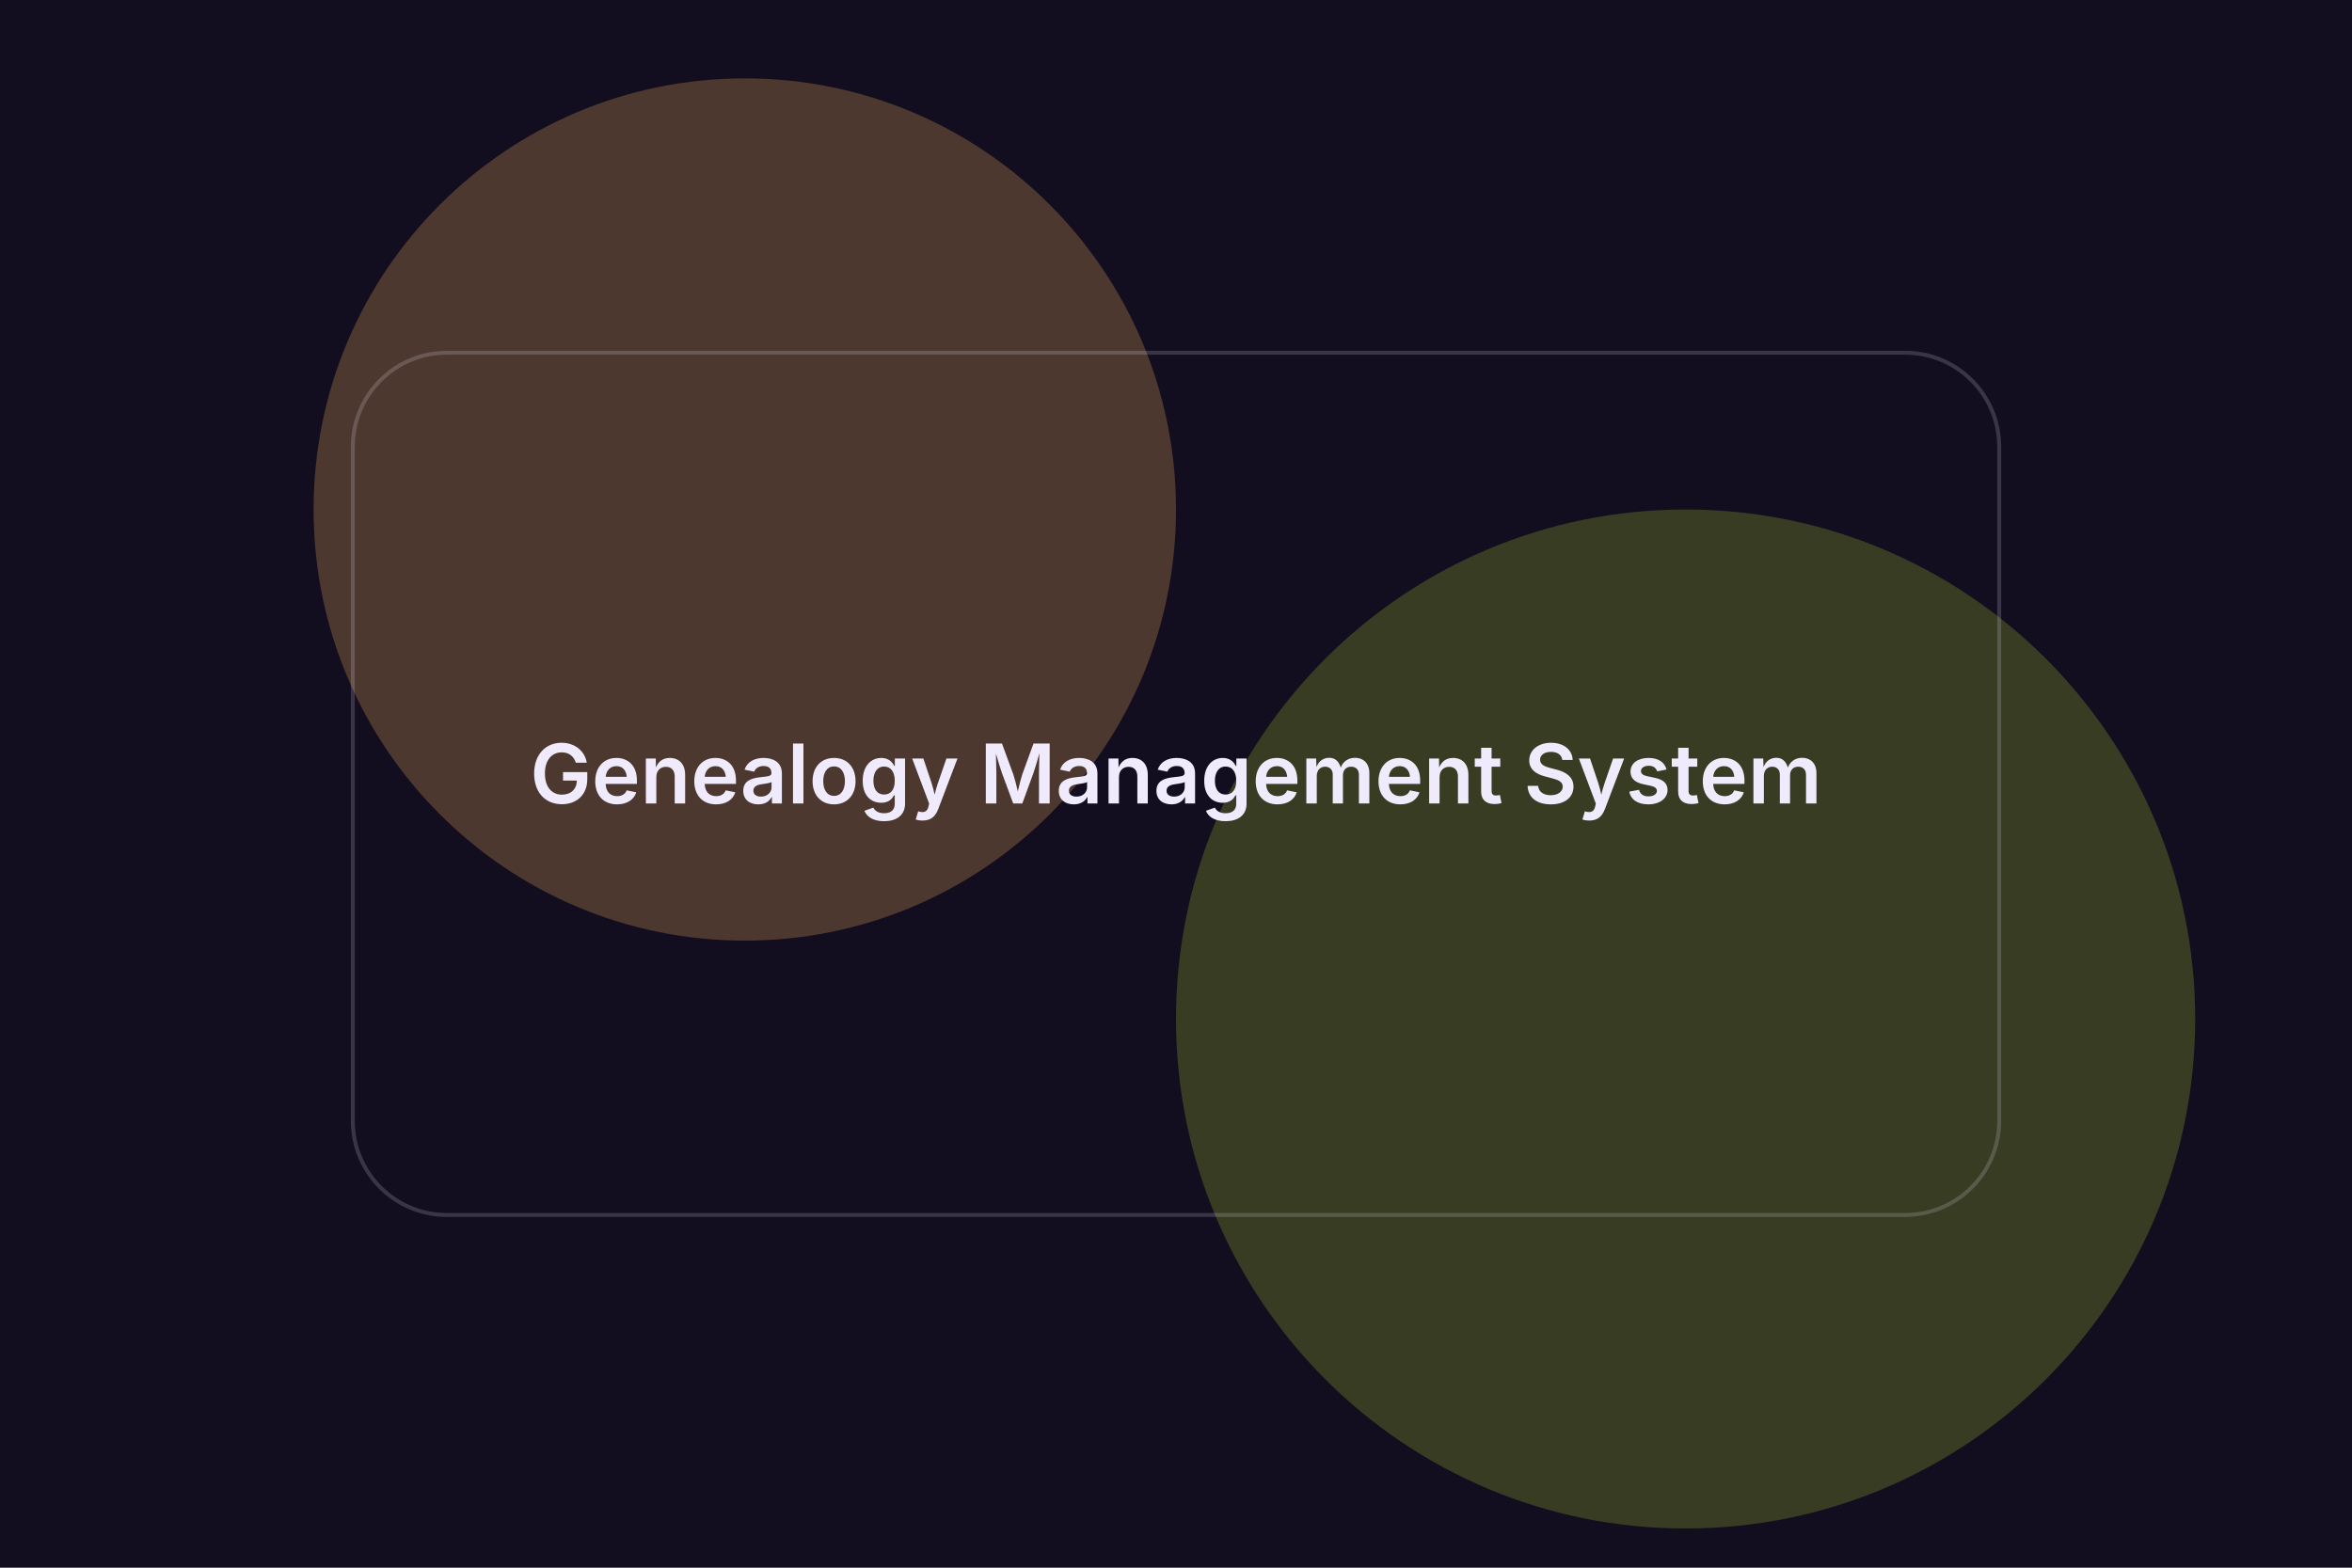
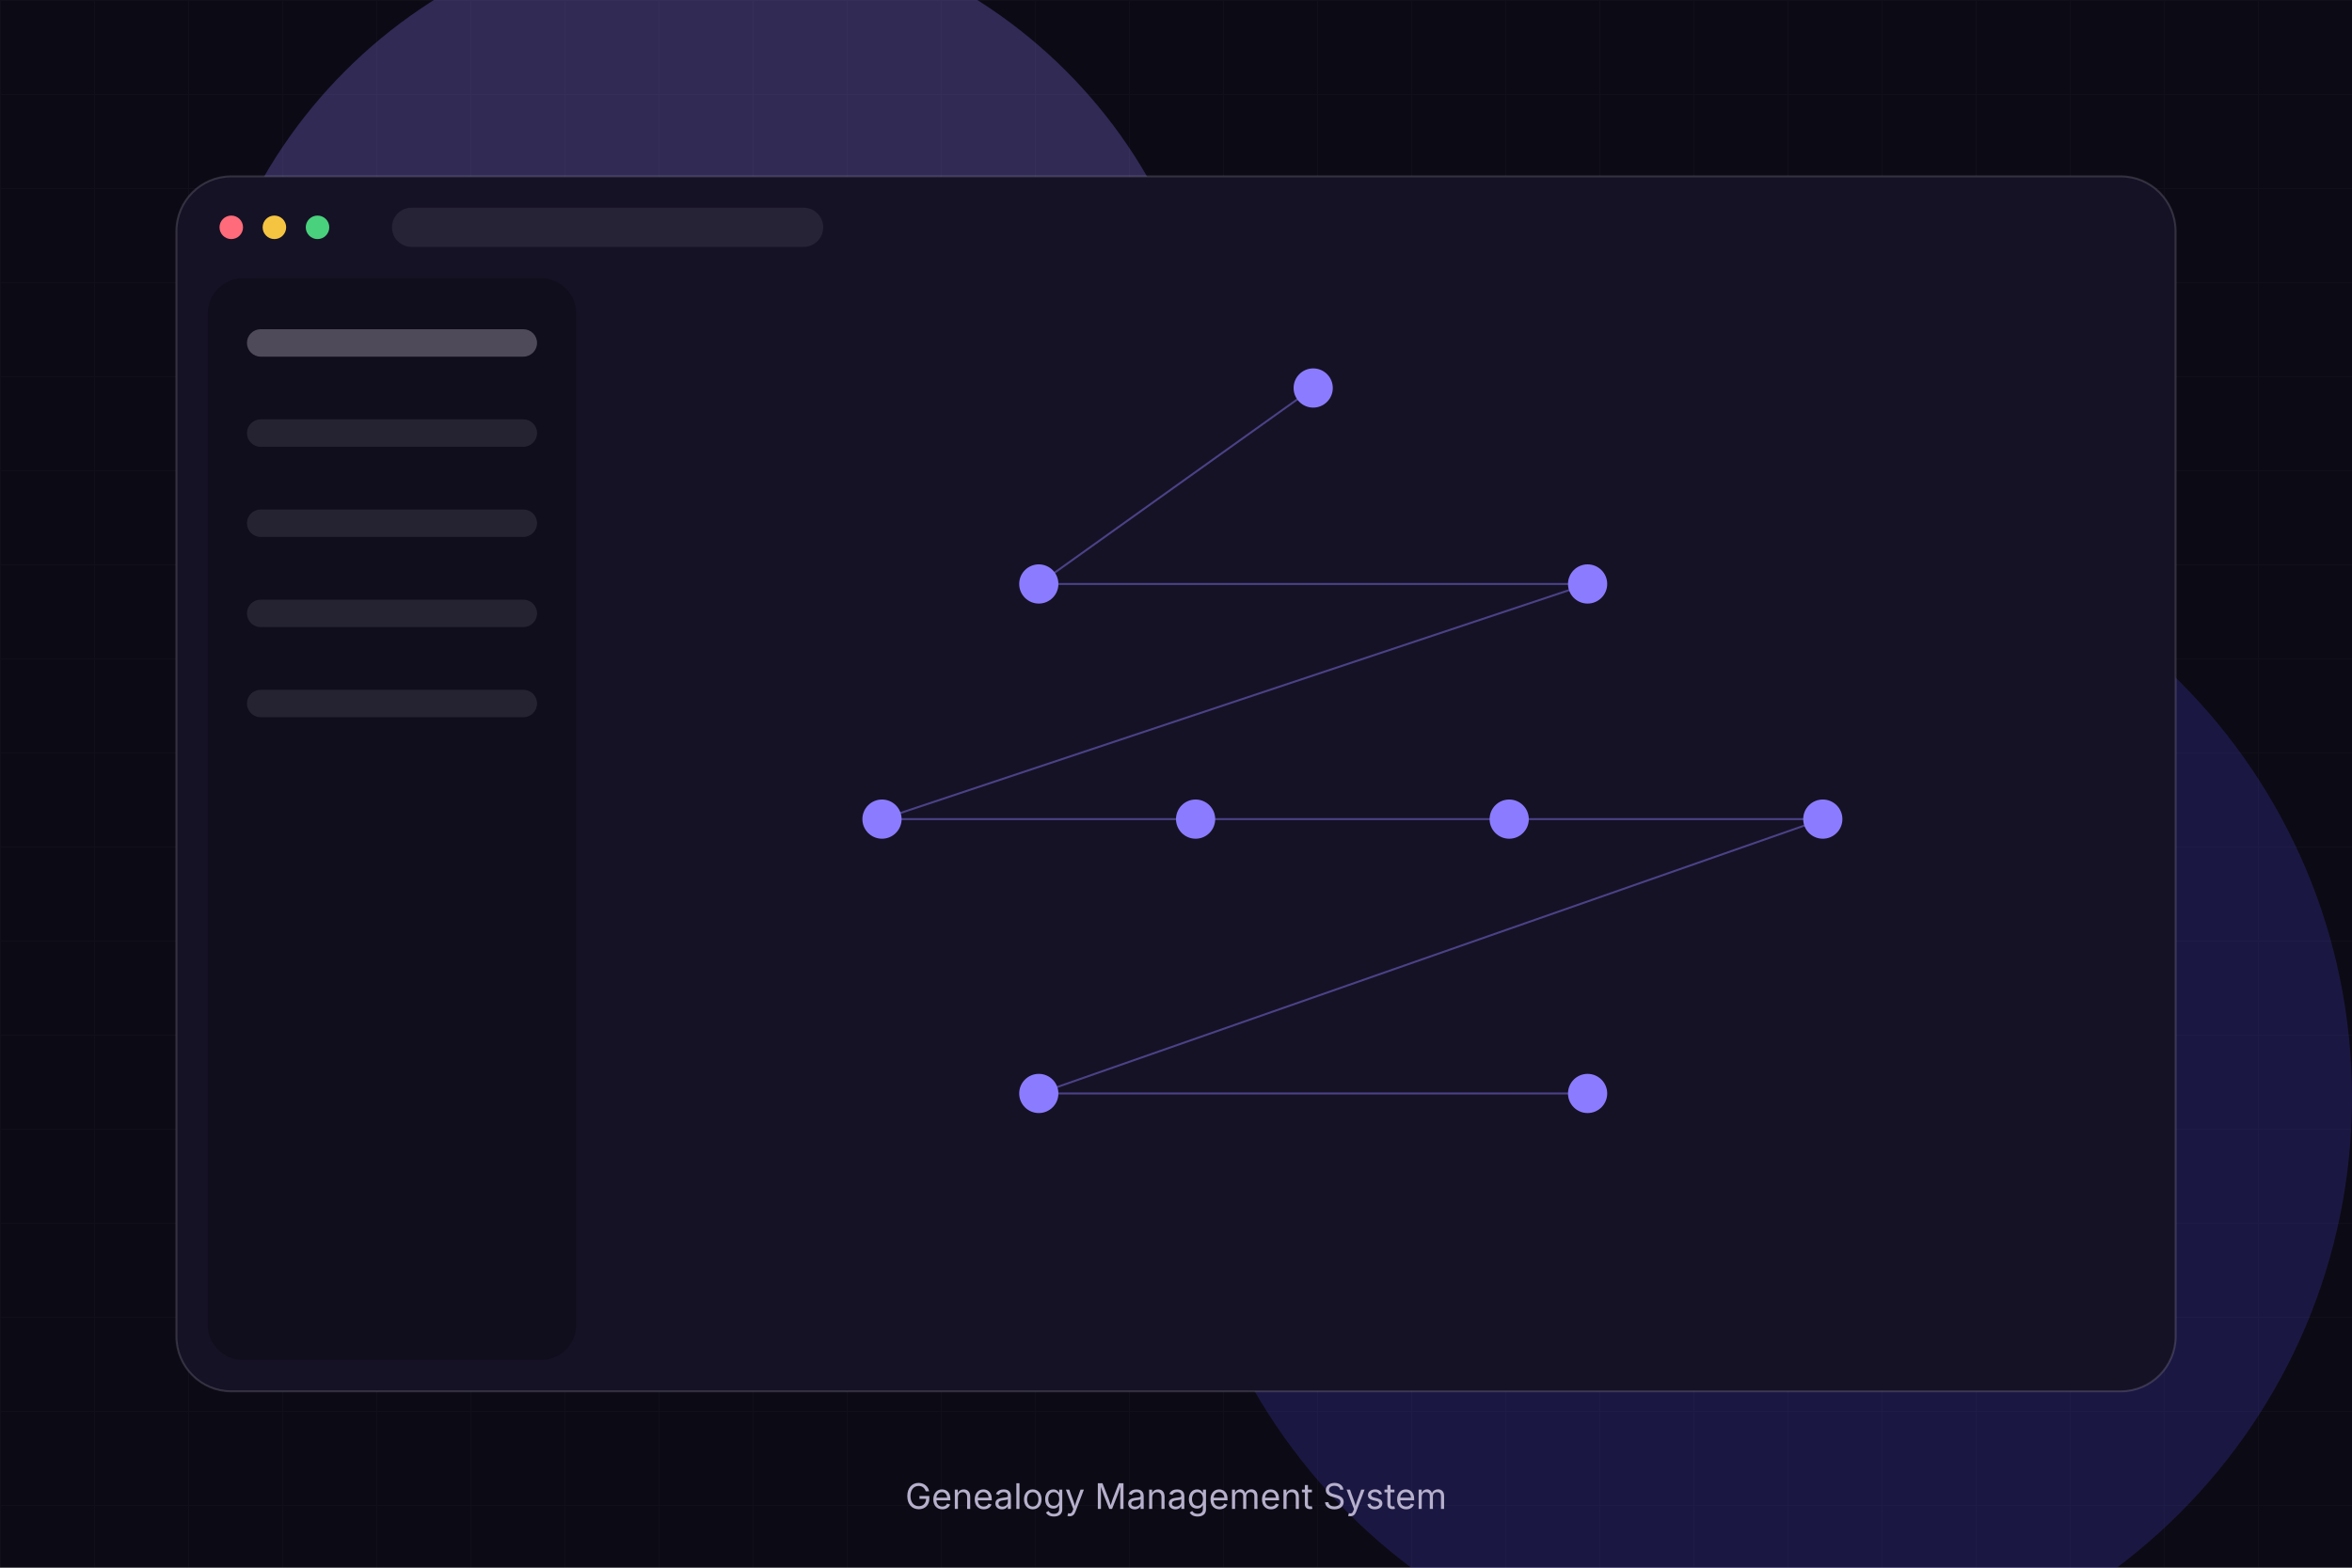
<svg xmlns="http://www.w3.org/2000/svg" viewBox="0 0 1200 800" fill="none">
-   <rect width="1200" height="800" fill="#120E1F" />
-   <circle cx="380" cy="260" r="220" fill="hsla(394,70%,62%,0.28)" />
-   <circle cx="860" cy="520" r="260" fill="hsla(74,75%,55%,0.22)" />
-   <rect x="180" y="180" width="840" height="440" rx="48" stroke="rgba(239,234,252,0.18)" stroke-width="2" />
-   <text x="600" y="410" text-anchor="middle" fill="#EFEAFC" font-family="Outfit, Inter, sans-serif" font-size="42" font-weight="600">Genealogy Management System</text>
+   <rect width="1200" height="800" fill="#0C0A14" />
+   <circle cx="360" cy="220" r="260" fill="#8B7CFF" opacity="0.28" />
+   <circle cx="900" cy="560" r="300" fill="#4F46E5" opacity="0.22" />
+   <rect width="1200" height="800" fill="url(#grid)" opacity="0.35" />
+   <defs>
+     <pattern id="grid" width="48" height="48" patternUnits="userSpaceOnUse">
+       <path d="M48 0H0V48" stroke="#EFEAFC" stroke-opacity="0.06" />
+     </pattern>
+   </defs>
+   <rect x="90" y="90" width="1020" height="620" rx="28" fill="#161225" stroke="rgba(239,234,252,0.16)" />
+   <circle cx="118" cy="116" r="6" fill="#FF6B7A" />
+   <circle cx="140" cy="116" r="6" fill="#F5C542" />
+   <circle cx="162" cy="116" r="6" fill="#49D17D" />
+   <rect x="200" y="106" width="220" height="20" rx="10" fill="#EFEAFC" fill-opacity="0.08" />
+   <rect x="106" y="142" width="188" height="552" rx="18" fill="#0C0A14" fill-opacity="0.55" />
+   <rect x="126" y="168" width="148" height="14" rx="7" fill="#EFEAFC" fill-opacity="0.28" />
+   <rect x="126" y="214" width="148" height="14" rx="7" fill="#EFEAFC" fill-opacity="0.1" />
+   <rect x="126" y="260" width="148" height="14" rx="7" fill="#EFEAFC" fill-opacity="0.1" />
+   <rect x="126" y="306" width="148" height="14" rx="7" fill="#EFEAFC" fill-opacity="0.1" />
+   <rect x="126" y="352" width="148" height="14" rx="7" fill="#EFEAFC" fill-opacity="0.1" />
+   <g transform="translate(310 158)">
+     <line x1="360" y1="40" x2="220" y2="140" stroke="#8B7CFF" stroke-opacity="0.45" />
+     <line x1="220" y1="140" x2="500" y2="140" stroke="#8B7CFF" stroke-opacity="0.45" />
+     <line x1="500" y1="140" x2="140" y2="260" stroke="#8B7CFF" stroke-opacity="0.45" />
+     <line x1="140" y1="260" x2="300" y2="260" stroke="#8B7CFF" stroke-opacity="0.45" />
+     <line x1="300" y1="260" x2="460" y2="260" stroke="#8B7CFF" stroke-opacity="0.45" />
+     <line x1="460" y1="260" x2="620" y2="260" stroke="#8B7CFF" stroke-opacity="0.45" />
+     <line x1="620" y1="260" x2="220" y2="400" stroke="#8B7CFF" stroke-opacity="0.45" />
+     <line x1="220" y1="400" x2="500" y2="400" stroke="#8B7CFF" stroke-opacity="0.45" />
+     <circle cx="360" cy="40" r="10" fill="#8B7CFF" />
+     <circle cx="220" cy="140" r="10" fill="#8B7CFF" />
+     <circle cx="500" cy="140" r="10" fill="#8B7CFF" />
+     <circle cx="140" cy="260" r="10" fill="#8B7CFF" />
+     <circle cx="300" cy="260" r="10" fill="#8B7CFF" />
+     <circle cx="460" cy="260" r="10" fill="#8B7CFF" />
+     <circle cx="620" cy="260" r="10" fill="#8B7CFF" />
+     <circle cx="220" cy="400" r="10" fill="#8B7CFF" />
+     <circle cx="500" cy="400" r="10" fill="#8B7CFF" />
+   </g>
+   <text x="600" y="770" text-anchor="middle" fill="#B7B0CC" font-family="Outfit, Inter, sans-serif" font-size="18">Genealogy Management System</text>
</svg>
